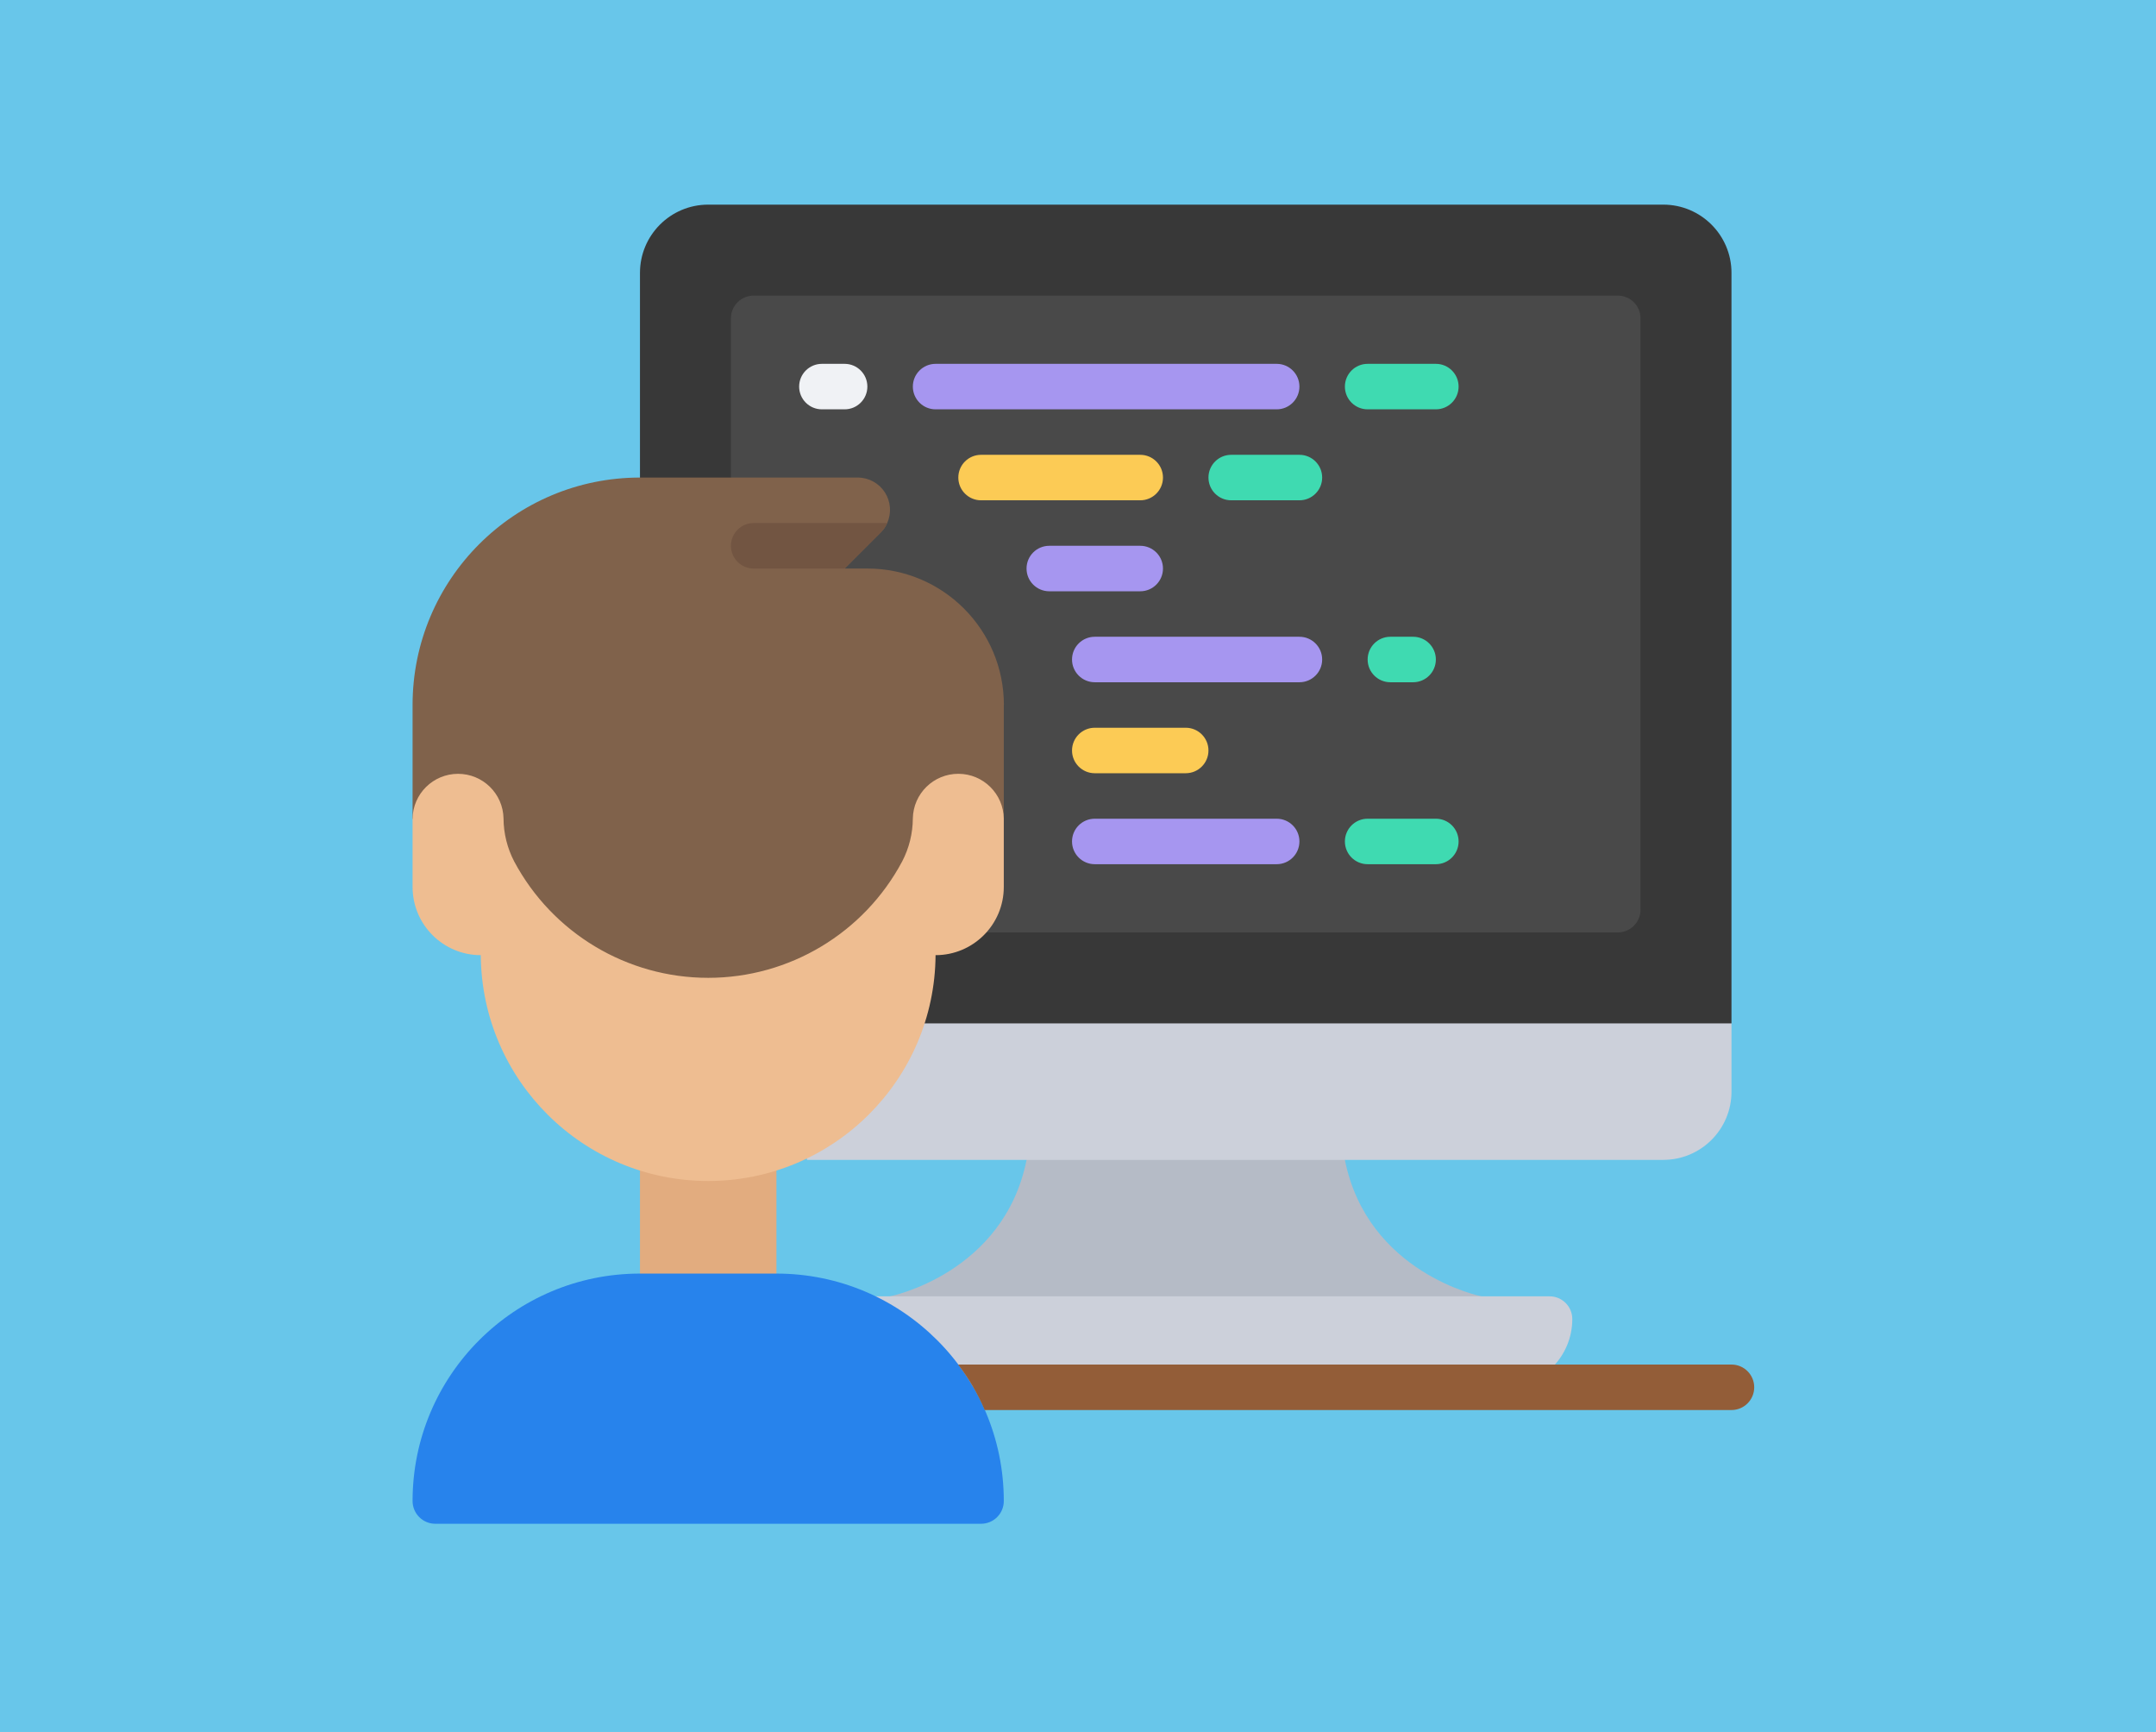
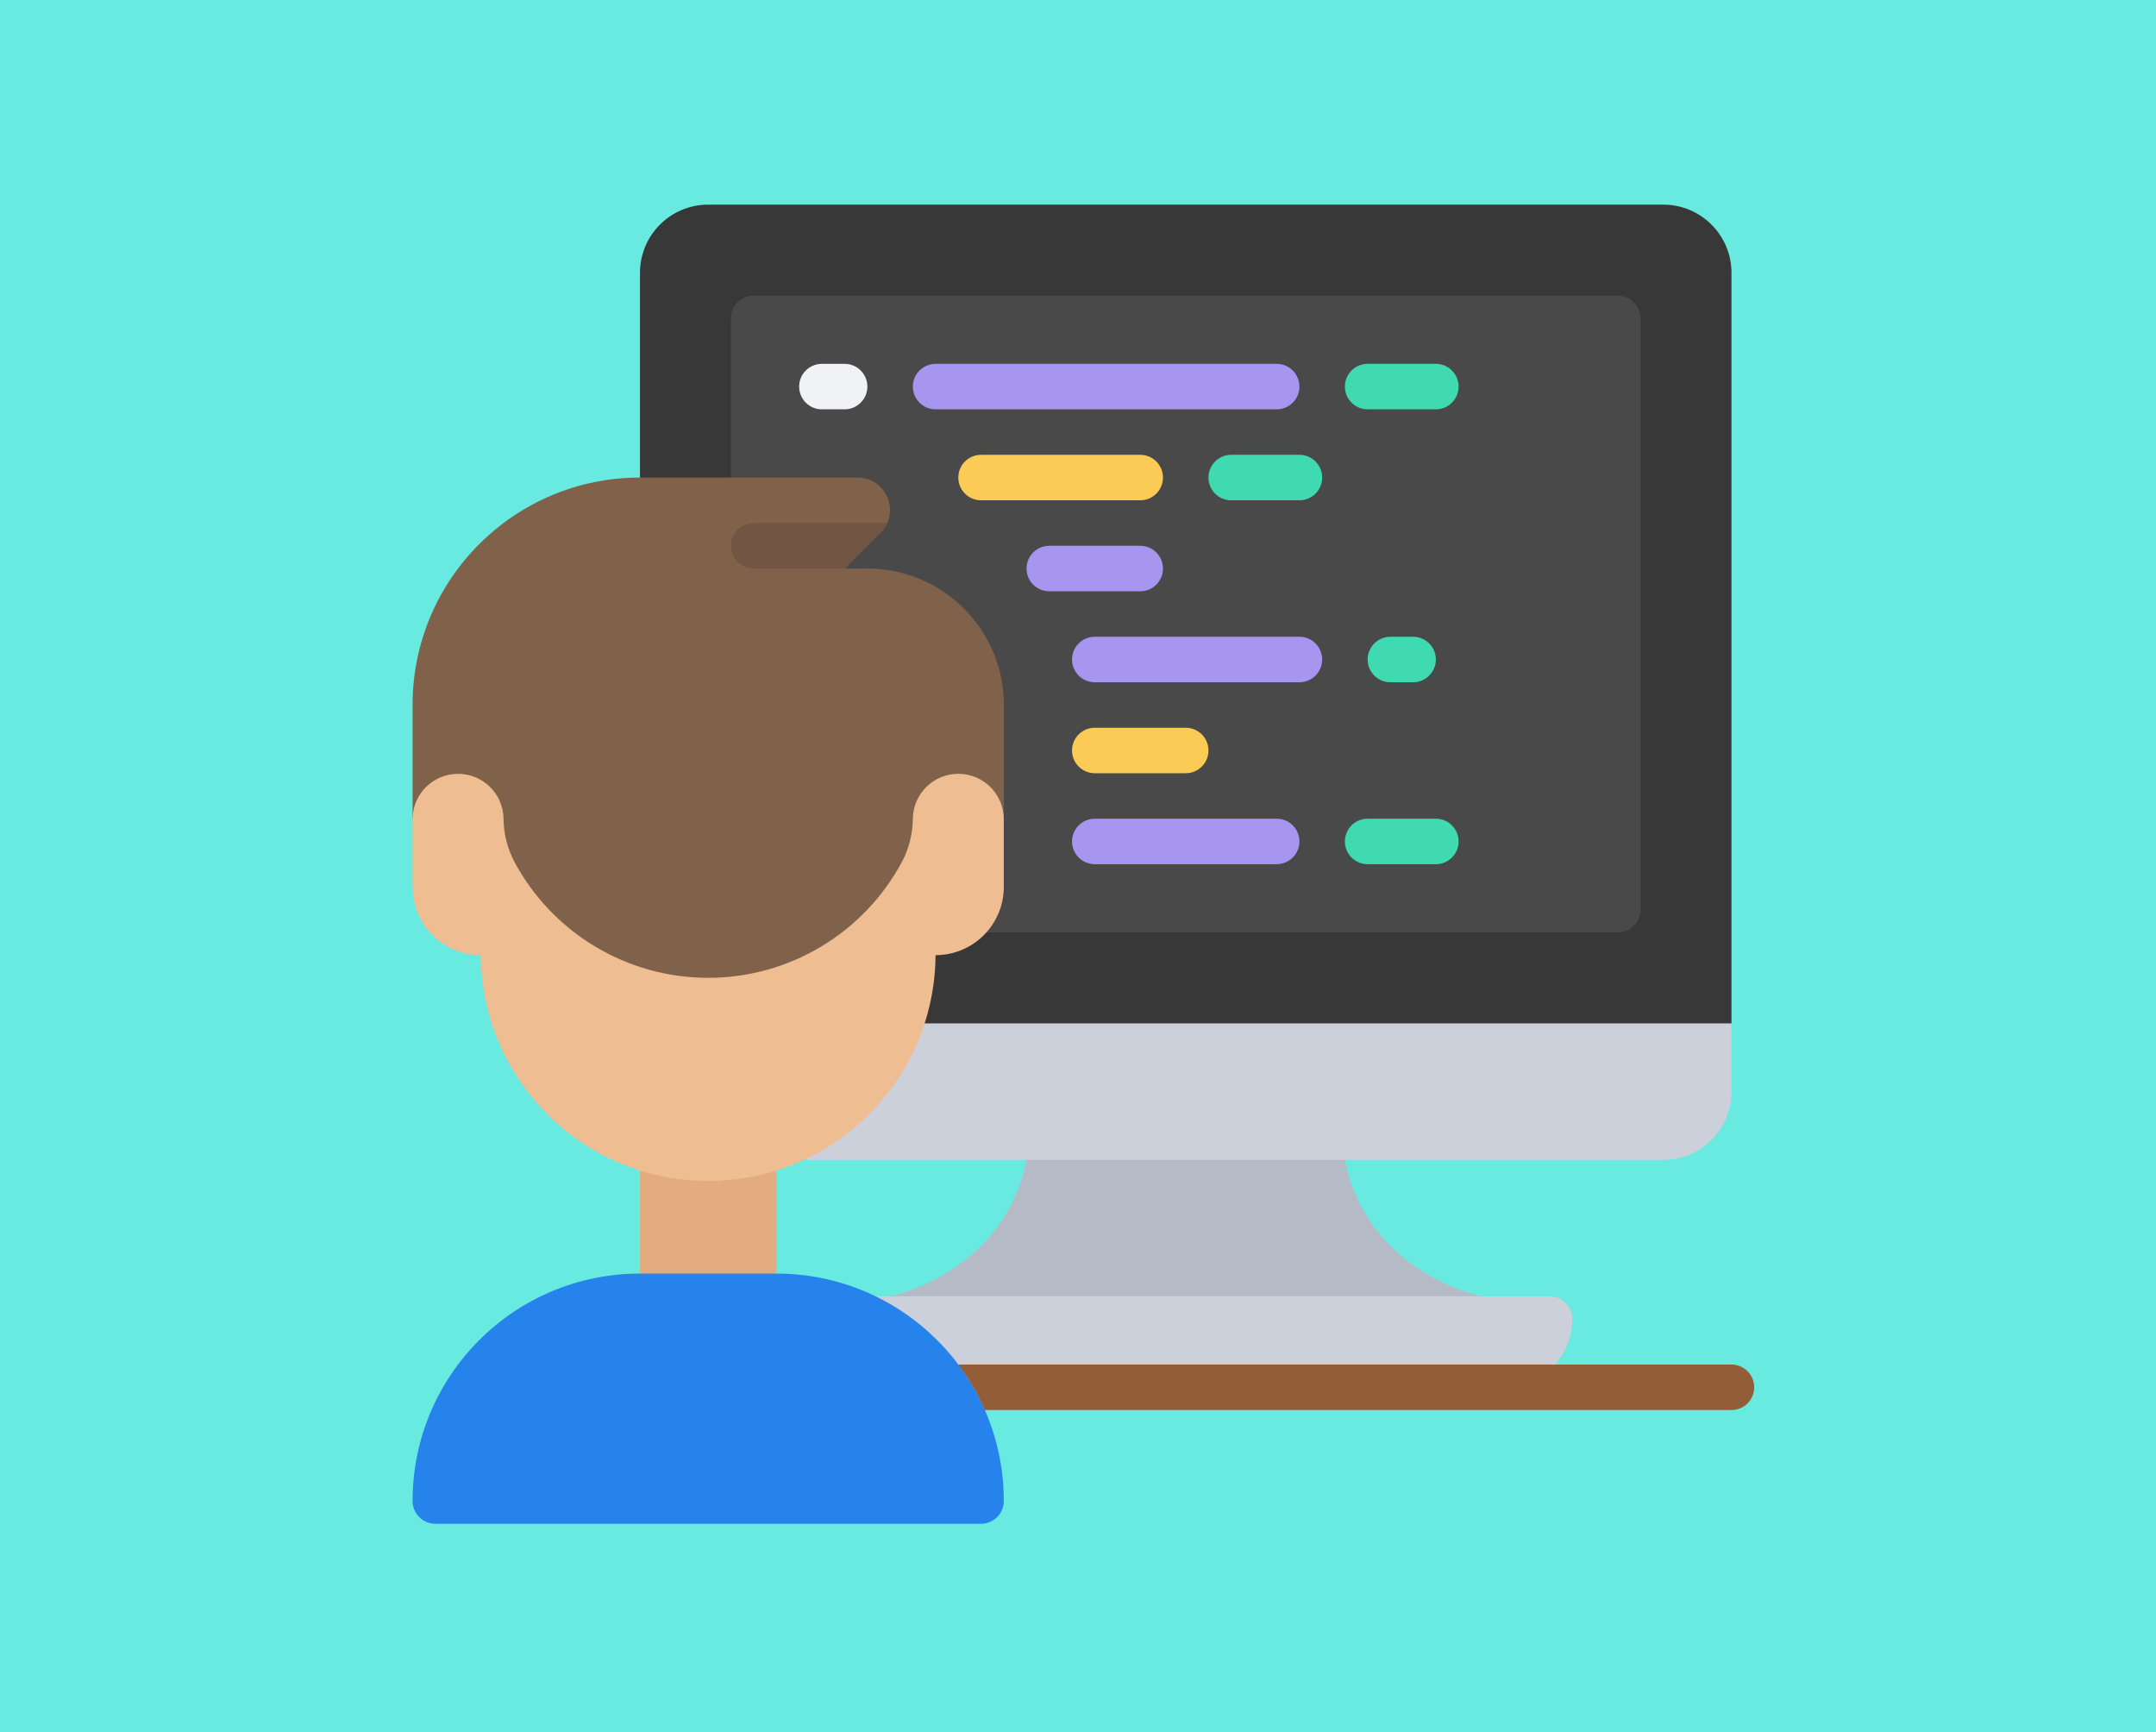
<svg xmlns="http://www.w3.org/2000/svg" width="188" height="151" viewBox="0 0 188 151">
-   <g id="img1" transform="translate(-1225.711 -326)">
-     <rect id="Rectangle_459107" data-name="Rectangle 459107" width="188" height="151" transform="translate(1225.711 326)" fill="#68c6ea" />
+   <g id="Grupo_1189049" data-name="Grupo 1189049" transform="translate(-1225.711 -326)">
+     <rect id="Rectángulo_459107" data-name="Rectángulo 459107" width="188" height="151" transform="translate(1225.711 326)" fill="#68eae0" />
    <g id="programador" transform="translate(1260.687 342.841)">
-       <path id="Path_1032518" data-name="Path 1032518" d="M73.554,55.88s-9.914-1.983-11.9-11.9V42H33.9v1.983C31.914,53.9,22,55.88,22,55.88v1.983H73.554Z" transform="translate(20.64 40.297)" fill="#b5bbc6" />
-       <path id="Path_1032519" data-name="Path 1032519" d="M100.4,37.983v5.949a5.949,5.949,0,0,1-5.949,5.949H19.795l-2.915-11.9L17.118,36h81.3Z" transform="translate(15.608 34.4)" fill="#ccd0da" />
-       <path id="Path_1032520" data-name="Path 1032520" d="M106.177,6.949V72.383H22.659L11,24.893V6.949A5.949,5.949,0,0,1,16.949,1h83.28a5.949,5.949,0,0,1,5.949,5.949Z" transform="translate(9.829 0)" fill="#383838" />
-       <path id="Path_1032521" data-name="Path 1032521" d="M15,20.863V6.983A1.983,1.983,0,0,1,16.983,5H92.331a1.983,1.983,0,0,1,1.983,1.983V58.537a1.983,1.983,0,0,1-1.983,1.983H26.9Z" transform="translate(13.76 3.931)" fill="#494949" />
-       <path id="Path_1032522" data-name="Path 1032522" d="M21.35,49H80.142a1.983,1.983,0,0,1,1.983,1.983,5.949,5.949,0,0,1-5.949,5.949H29.9" transform="translate(20.001 47.177)" fill="#ccd0da" />
-       <path id="Path_1032523" data-name="Path 1032523" d="M52.554,32.829v9.914L36.691,58.606H16.863L1,42.743V32.829A19.829,19.829,0,0,1,20.829,13h19a2.816,2.816,0,0,1,2.558,3.966,2.52,2.52,0,0,1-.575.833l-3.133,3.133h1.983a11.9,11.9,0,0,1,11.9,11.9Z" transform="translate(0 11.794)" fill="#80624b" />
-       <path id="Path_1032524" data-name="Path 1032524" d="M11,42H22.9V55.88H11Z" transform="translate(9.829 40.297)" fill="#e2ac7f" />
-       <path id="Path_1032525" data-name="Path 1032525" d="M9.865,33.7a19.174,19.174,0,0,0,33.823,0,8.207,8.207,0,0,0,.934-3.756,3.966,3.966,0,0,1,7.931.02v5.949a5.949,5.949,0,0,1-5.949,5.949,19.829,19.829,0,0,1-39.657,0A5.949,5.949,0,0,1,1,35.914V29.966a3.966,3.966,0,0,1,7.931-.02A8.207,8.207,0,0,0,9.865,33.7Z" transform="translate(0 24.571)" fill="#eebd91" />
-       <path id="Path_1032526" data-name="Path 1032526" d="M32.726,48A19.829,19.829,0,0,1,52.554,67.829a1.983,1.983,0,0,1-1.983,1.983H2.983A1.983,1.983,0,0,1,1,67.829,19.829,19.829,0,0,1,20.829,48Z" transform="translate(0 46.194)" fill="#2783ec" />
-       <path id="Path_1032527" data-name="Path 1032527" d="M28.622,15a2.52,2.52,0,0,1-.575.833l-3.133,3.133H16.983a1.983,1.983,0,0,1,0-3.966Z" transform="translate(13.76 13.76)" fill="#725542" />
-       <path id="Path_1032528" data-name="Path 1032528" d="M21.966,11.966H19.983a1.983,1.983,0,1,1,0-3.966h1.983a1.983,1.983,0,0,1,0,3.966Z" transform="translate(16.708 6.88)" fill="#f0f2f5" />
-       <path id="Path_1032529" data-name="Path 1032529" d="M54.726,11.966H24.983a1.983,1.983,0,0,1,0-3.966H54.726a1.983,1.983,0,1,1,0,3.966Z" transform="translate(21.623 6.88)" fill="#a696f0" />
-       <path id="Path_1032530" data-name="Path 1032530" d="M49.931,11.966H43.983a1.983,1.983,0,1,1,0-3.966h5.949a1.983,1.983,0,1,1,0,3.966Z" transform="translate(40.297 6.88)" fill="#3fdab1" />
-       <path id="Path_1032531" data-name="Path 1032531" d="M47.846,31.966H31.983a1.983,1.983,0,1,1,0-3.966H47.846a1.983,1.983,0,1,1,0,3.966Z" transform="translate(28.503 26.537)" fill="#a696f0" />
-       <path id="Path_1032532" data-name="Path 1032532" d="M49.931,31.966H43.983a1.983,1.983,0,1,1,0-3.966h5.949a1.983,1.983,0,1,1,0,3.966Z" transform="translate(40.297 26.537)" fill="#3fdab1" />
-       <path id="Path_1032533" data-name="Path 1032533" d="M40.863,15.966H26.983a1.983,1.983,0,0,1,0-3.966h13.88a1.983,1.983,0,1,1,0,3.966Z" transform="translate(23.588 10.811)" fill="#fccb55" />
-       <path id="Path_1032534" data-name="Path 1032534" d="M37.914,19.966H29.983a1.983,1.983,0,1,1,0-3.966h7.931a1.983,1.983,0,1,1,0,3.966Z" transform="translate(26.537 14.743)" fill="#a696f0" />
-       <path id="Path_1032535" data-name="Path 1032535" d="M43.931,15.966H37.983a1.983,1.983,0,1,1,0-3.966h5.949a1.983,1.983,0,1,1,0,3.966Z" transform="translate(34.4 10.811)" fill="#3fdab1" />
-       <path id="Path_1032536" data-name="Path 1032536" d="M39.914,27.966H31.983a1.983,1.983,0,1,1,0-3.966h7.931a1.983,1.983,0,1,1,0,3.966Z" transform="translate(28.503 22.606)" fill="#fccb55" />
-       <path id="Path_1032537" data-name="Path 1032537" d="M49.829,23.966H31.983a1.983,1.983,0,1,1,0-3.966H49.829a1.983,1.983,0,0,1,0,3.966Z" transform="translate(28.503 18.674)" fill="#a696f0" />
-       <path id="Path_1032538" data-name="Path 1032538" d="M46.966,23.966H44.983a1.983,1.983,0,1,1,0-3.966h1.983a1.983,1.983,0,0,1,0,3.966Z" transform="translate(41.28 18.674)" fill="#3fdab1" />
-       <path id="Path_1032539" data-name="Path 1032539" d="M94.41,53.983a1.983,1.983,0,0,1-1.983,1.983H27.31A18.4,18.4,0,0,0,24.99,52H92.427A1.983,1.983,0,0,1,94.41,53.983Z" transform="translate(23.579 50.125)" fill="#935d38" />
+       <path id="Trazado_1032518" data-name="Trazado 1032518" d="M73.554,55.88s-9.914-1.983-11.9-11.9V42H33.9v1.983C31.914,53.9,22,55.88,22,55.88v1.983H73.554Z" transform="translate(20.64 40.297)" fill="#b5bbc6" />
+       <path id="Trazado_1032519" data-name="Trazado 1032519" d="M100.4,37.983v5.949a5.949,5.949,0,0,1-5.949,5.949H19.795l-2.915-11.9L17.118,36h81.3Z" transform="translate(15.608 34.4)" fill="#ccd0da" />
+       <path id="Trazado_1032520" data-name="Trazado 1032520" d="M106.177,6.949V72.383H22.659L11,24.893V6.949A5.949,5.949,0,0,1,16.949,1h83.28a5.949,5.949,0,0,1,5.949,5.949Z" transform="translate(9.829 0)" fill="#383838" />
+       <path id="Trazado_1032521" data-name="Trazado 1032521" d="M15,20.863V6.983A1.983,1.983,0,0,1,16.983,5H92.331a1.983,1.983,0,0,1,1.983,1.983V58.537a1.983,1.983,0,0,1-1.983,1.983H26.9Z" transform="translate(13.76 3.931)" fill="#494949" />
+       <path id="Trazado_1032522" data-name="Trazado 1032522" d="M21.35,49H80.142a1.983,1.983,0,0,1,1.983,1.983,5.949,5.949,0,0,1-5.949,5.949H29.9" transform="translate(20.001 47.177)" fill="#ccd0da" />
+       <path id="Trazado_1032523" data-name="Trazado 1032523" d="M52.554,32.829v9.914L36.691,58.606H16.863L1,42.743V32.829A19.829,19.829,0,0,1,20.829,13h19a2.816,2.816,0,0,1,2.558,3.966,2.52,2.52,0,0,1-.575.833l-3.133,3.133h1.983a11.9,11.9,0,0,1,11.9,11.9Z" transform="translate(0 11.794)" fill="#80624b" />
+       <path id="Trazado_1032524" data-name="Trazado 1032524" d="M11,42H22.9V55.88H11Z" transform="translate(9.829 40.297)" fill="#e2ac7f" />
+       <path id="Trazado_1032525" data-name="Trazado 1032525" d="M9.865,33.7a19.174,19.174,0,0,0,33.823,0,8.207,8.207,0,0,0,.934-3.756,3.966,3.966,0,0,1,7.931.02v5.949a5.949,5.949,0,0,1-5.949,5.949,19.829,19.829,0,0,1-39.657,0A5.949,5.949,0,0,1,1,35.914V29.966a3.966,3.966,0,0,1,7.931-.02A8.207,8.207,0,0,0,9.865,33.7Z" transform="translate(0 24.571)" fill="#eebd91" />
+       <path id="Trazado_1032526" data-name="Trazado 1032526" d="M32.726,48A19.829,19.829,0,0,1,52.554,67.829a1.983,1.983,0,0,1-1.983,1.983H2.983A1.983,1.983,0,0,1,1,67.829,19.829,19.829,0,0,1,20.829,48Z" transform="translate(0 46.194)" fill="#2783ec" />
+       <path id="Trazado_1032527" data-name="Trazado 1032527" d="M28.622,15a2.52,2.52,0,0,1-.575.833l-3.133,3.133H16.983a1.983,1.983,0,0,1,0-3.966Z" transform="translate(13.76 13.76)" fill="#725542" />
+       <path id="Trazado_1032528" data-name="Trazado 1032528" d="M21.966,11.966H19.983a1.983,1.983,0,1,1,0-3.966h1.983a1.983,1.983,0,0,1,0,3.966Z" transform="translate(16.708 6.88)" fill="#f0f2f5" />
+       <path id="Trazado_1032529" data-name="Trazado 1032529" d="M54.726,11.966H24.983a1.983,1.983,0,0,1,0-3.966H54.726a1.983,1.983,0,1,1,0,3.966Z" transform="translate(21.623 6.88)" fill="#a696f0" />
+       <path id="Trazado_1032530" data-name="Trazado 1032530" d="M49.931,11.966H43.983a1.983,1.983,0,1,1,0-3.966h5.949a1.983,1.983,0,1,1,0,3.966Z" transform="translate(40.297 6.88)" fill="#3fdab1" />
+       <path id="Trazado_1032531" data-name="Trazado 1032531" d="M47.846,31.966H31.983a1.983,1.983,0,1,1,0-3.966H47.846a1.983,1.983,0,1,1,0,3.966Z" transform="translate(28.503 26.537)" fill="#a696f0" />
+       <path id="Trazado_1032532" data-name="Trazado 1032532" d="M49.931,31.966H43.983a1.983,1.983,0,1,1,0-3.966h5.949a1.983,1.983,0,1,1,0,3.966Z" transform="translate(40.297 26.537)" fill="#3fdab1" />
+       <path id="Trazado_1032533" data-name="Trazado 1032533" d="M40.863,15.966H26.983a1.983,1.983,0,0,1,0-3.966h13.88a1.983,1.983,0,1,1,0,3.966Z" transform="translate(23.588 10.811)" fill="#fccb55" />
+       <path id="Trazado_1032534" data-name="Trazado 1032534" d="M37.914,19.966H29.983a1.983,1.983,0,1,1,0-3.966h7.931a1.983,1.983,0,1,1,0,3.966Z" transform="translate(26.537 14.743)" fill="#a696f0" />
+       <path id="Trazado_1032535" data-name="Trazado 1032535" d="M43.931,15.966H37.983a1.983,1.983,0,1,1,0-3.966h5.949a1.983,1.983,0,1,1,0,3.966Z" transform="translate(34.4 10.811)" fill="#3fdab1" />
+       <path id="Trazado_1032536" data-name="Trazado 1032536" d="M39.914,27.966H31.983a1.983,1.983,0,1,1,0-3.966h7.931a1.983,1.983,0,1,1,0,3.966Z" transform="translate(28.503 22.606)" fill="#fccb55" />
+       <path id="Trazado_1032537" data-name="Trazado 1032537" d="M49.829,23.966H31.983a1.983,1.983,0,1,1,0-3.966H49.829a1.983,1.983,0,0,1,0,3.966Z" transform="translate(28.503 18.674)" fill="#a696f0" />
+       <path id="Trazado_1032538" data-name="Trazado 1032538" d="M46.966,23.966H44.983a1.983,1.983,0,1,1,0-3.966h1.983a1.983,1.983,0,0,1,0,3.966Z" transform="translate(41.28 18.674)" fill="#3fdab1" />
+       <path id="Trazado_1032539" data-name="Trazado 1032539" d="M94.41,53.983a1.983,1.983,0,0,1-1.983,1.983H27.31A18.4,18.4,0,0,0,24.99,52H92.427A1.983,1.983,0,0,1,94.41,53.983Z" transform="translate(23.579 50.125)" fill="#935d38" />
    </g>
  </g>
</svg>
